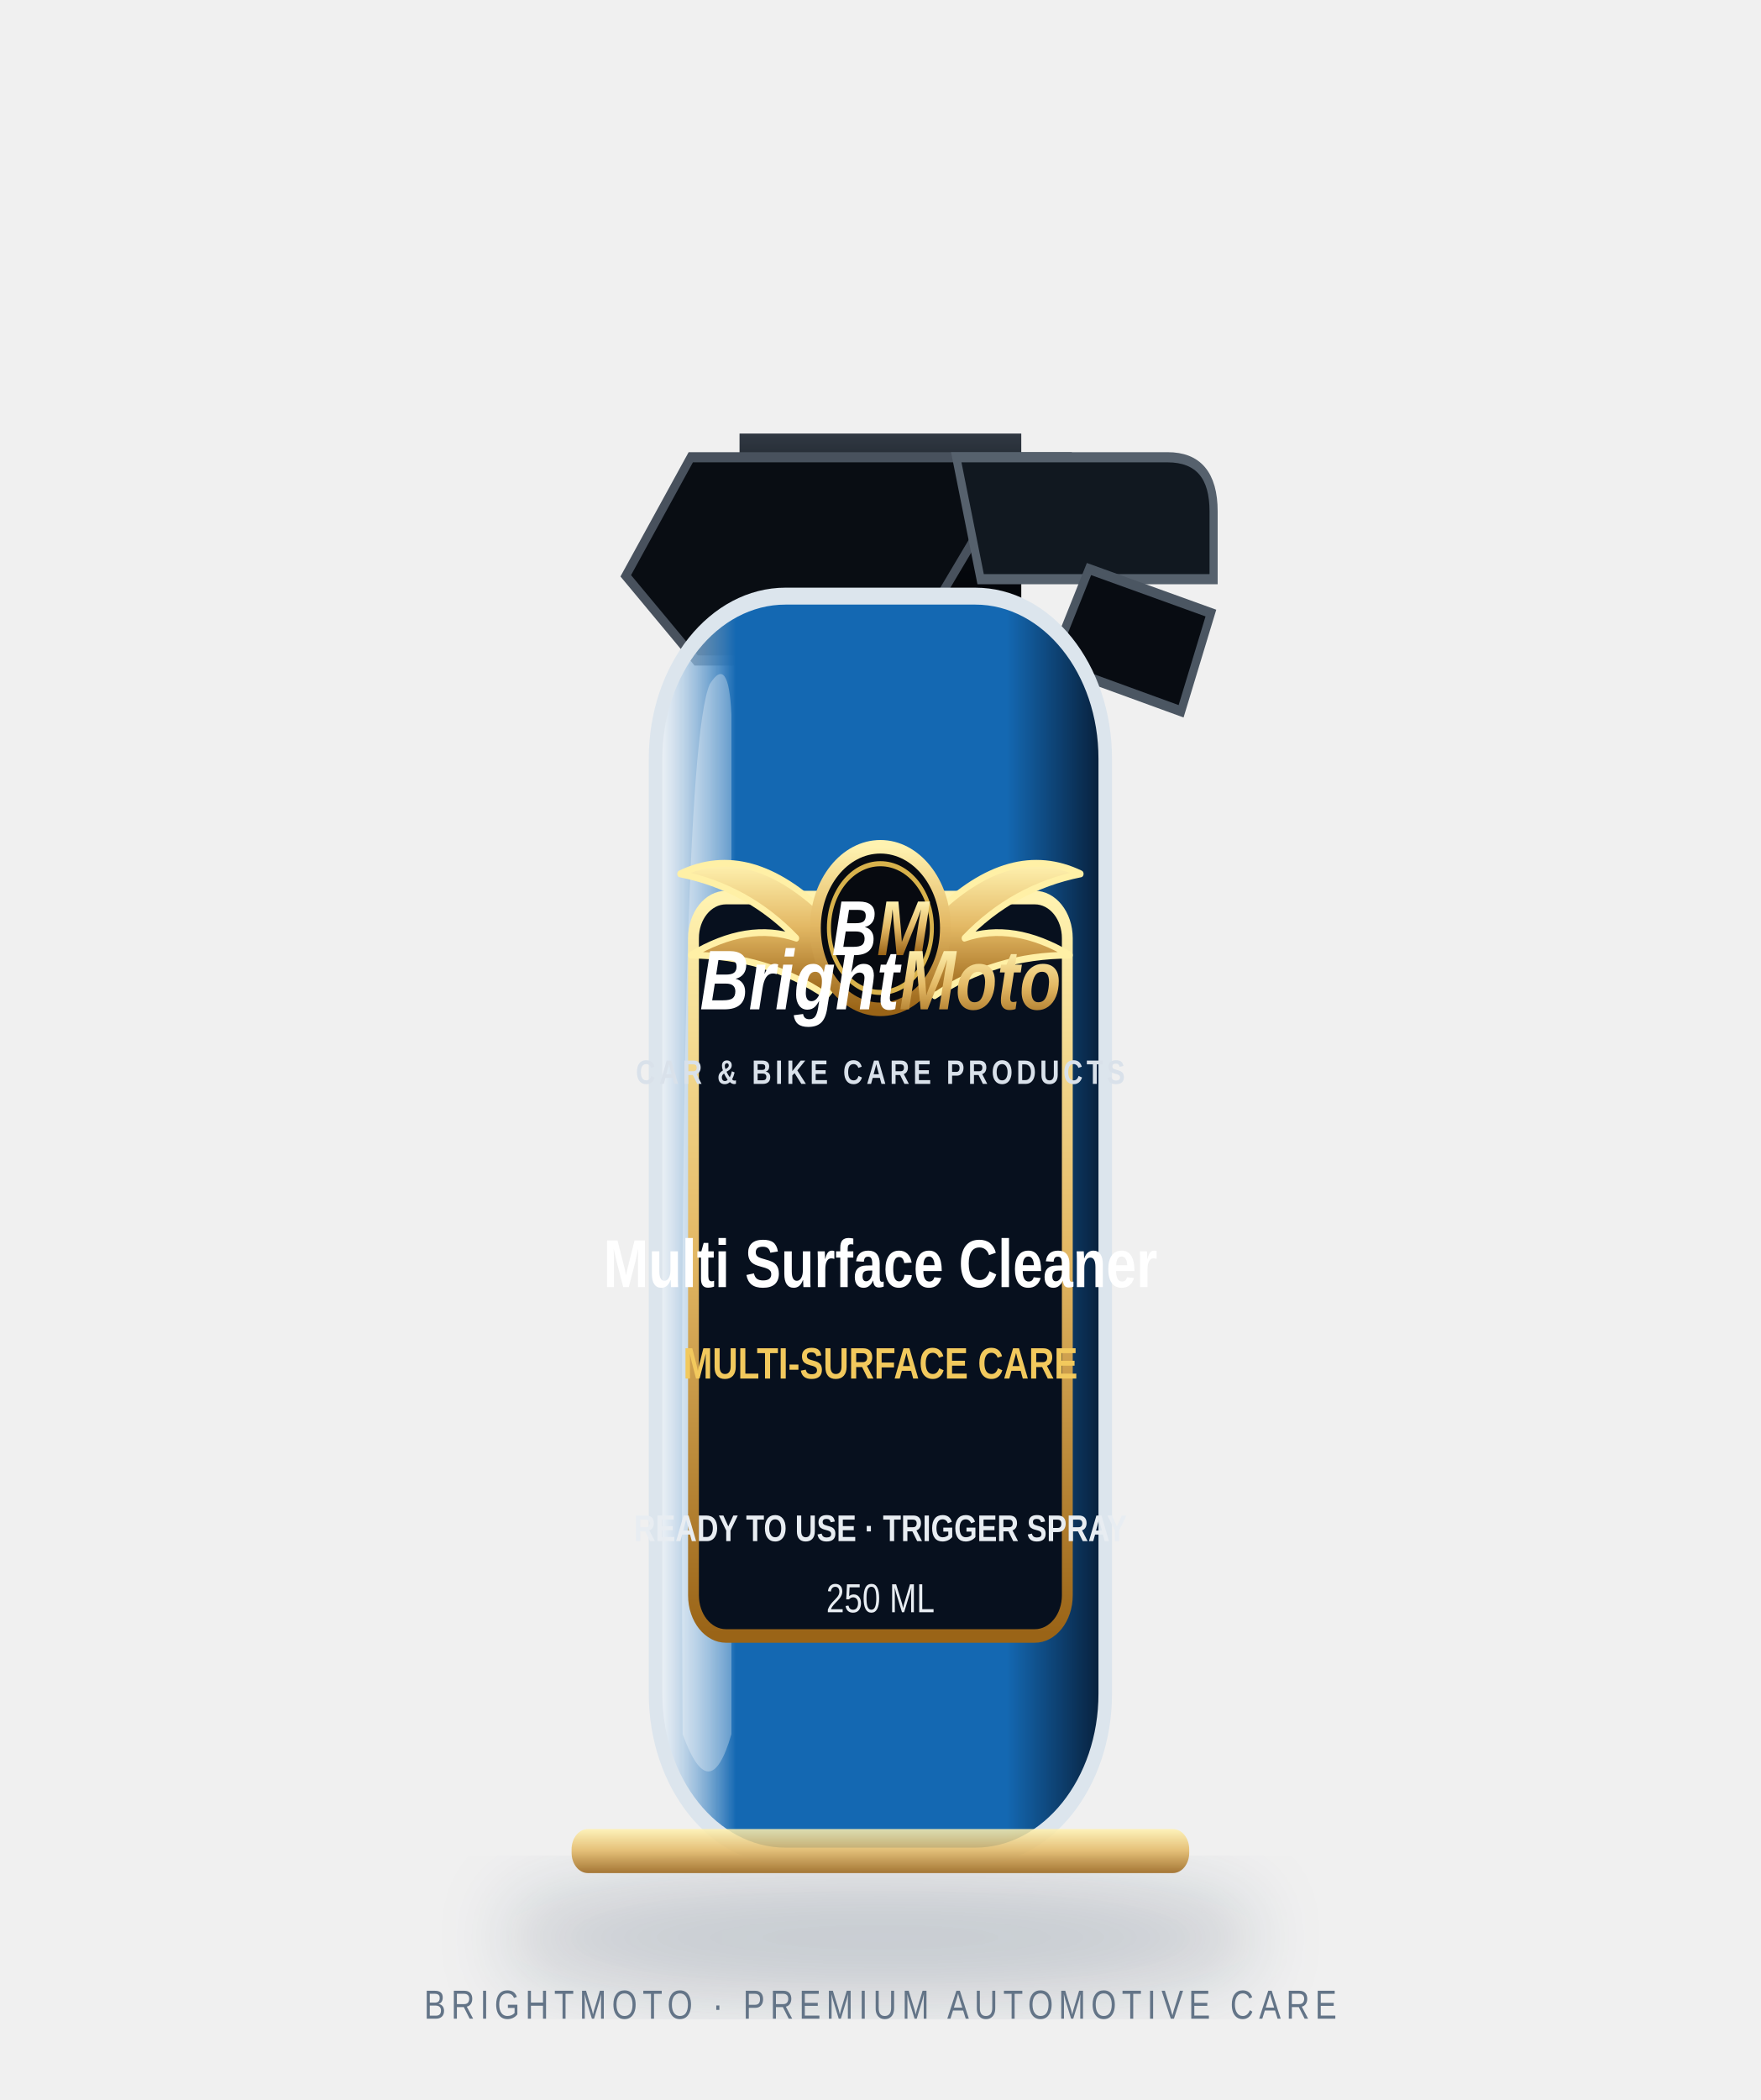
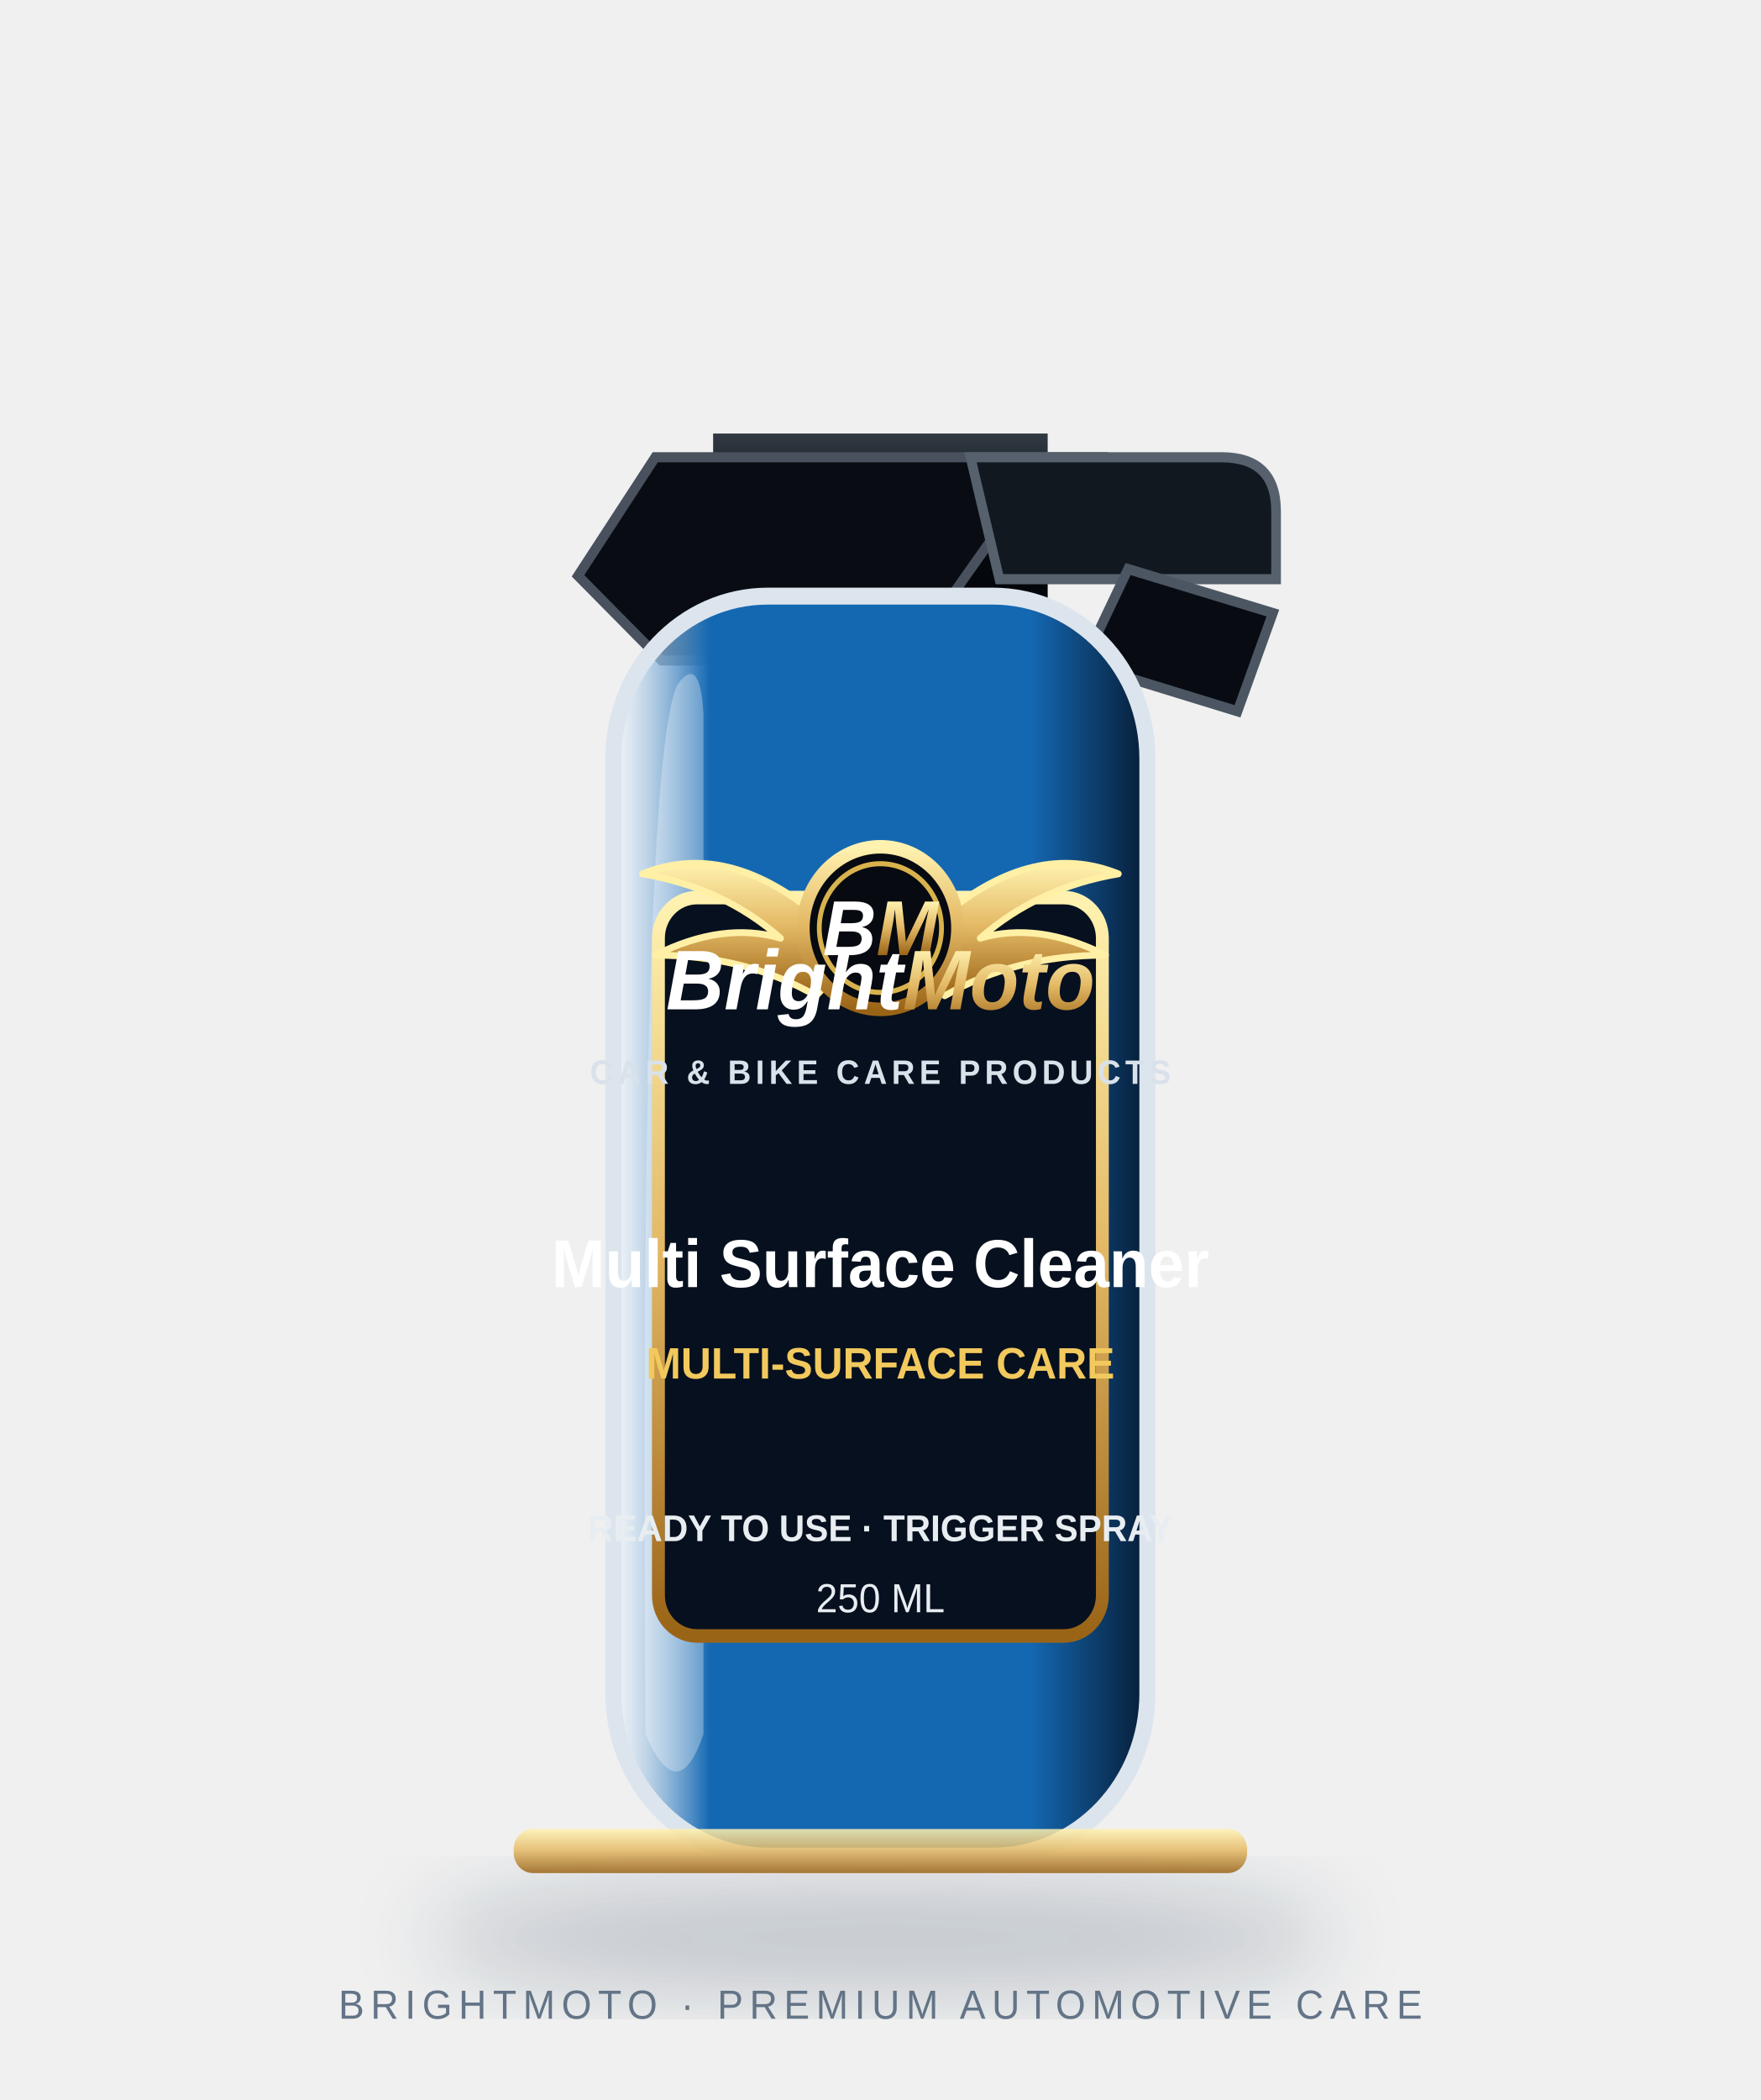
<svg xmlns="http://www.w3.org/2000/svg" viewBox="0 0 520 620" role="img" aria-label="BrightMoto Multi Surface Cleaner RTU trigger spray bottle product pack">
  <defs>
    <linearGradient id="can" x1="0" x2="1">
      <stop stop-color="#070a0f" />
      <stop offset=".18" stop-color="#343a43" />
      <stop offset=".42" stop-color="#080b10" />
      <stop offset=".78" stop-color="#20252d" />
      <stop offset="1" stop-color="#05070a" />
    </linearGradient>
    <linearGradient id="cap" x2="0" y2="1">
      <stop stop-color="#313943" />
      <stop offset=".5" stop-color="#080c12" />
      <stop offset="1" stop-color="#020408" />
    </linearGradient>
    <linearGradient id="gold" x2="0" y2="1">
      <stop stop-color="#fff2b0" />
      <stop offset=".48" stop-color="#e3b864" />
      <stop offset="1" stop-color="#9a6417" />
    </linearGradient>
    <linearGradient id="body" x2="1">
      <stop stop-color="#f9fcff" stop-opacity=".55" />
      <stop offset=".18" stop-color="#1468b2" />
      <stop offset=".78" stop-color="#1468b2" />
      <stop offset="1" stop-color="#071c35" />
    </linearGradient>
    <filter id="shadow">
      <feGaussianBlur stdDeviation="12" />
    </filter>
  </defs>
-   <g transform="translate(52 0) scale(.8 1)">
+   <g transform="translate(13 0) scale(.95 1)">
    <ellipse cx="260" cy="572" rx="142" ry="20" fill="#0a2745" opacity=".18" filter="url(#shadow)" />
    <path d="M208 128h104v52h-104z" fill="url(#cap)" />
    <path d="M190 135h140l28 25h-64l-26 35h-76l-26-25z" fill="#090d13" stroke="#48515d" stroke-width="3" />
    <path d="M288 135h78q17 0 17 16v20h-86z" fill="#111820" stroke="#56616d" stroke-width="3" />
    <path d="M337 168l45 13-11 29-48-14z" fill="#080c12" stroke="#4b5662" stroke-width="3" />
    <rect x="177" y="176" width="166" height="372" rx="48" fill="url(#body)" stroke="#dce5ed" stroke-width="5" />
    <path d="M197 202q-12 22 -10 310q10 22 18 0V211q-1 -18 -8 -9" fill="#fff" opacity=".3" />
    <rect x="191" y="265" width="138" height="218" rx="12" fill="#07101e" stroke="url(#gold)" stroke-width="4" />
    <g transform="translate(260 274)" stroke-linejoin="round">
      <path d="M-20 -4Q-48 -26 -74 -16Q-49 -12 -31 3Q-49 -2 -70 8Q-42 8 -20 20L-10 10Z M20 -4Q48 -26 74 -16Q49 -12 31 3Q49 -2 70 8Q42 8 20 20L10 10Z" fill="url(#gold)" stroke="#fff0a6" stroke-width="2" />
      <circle r="24" fill="#070a10" stroke="url(#gold)" stroke-width="4" />
      <circle r="19" fill="none" stroke="#d8b24c" stroke-width="1.5" />
      <text y="8" text-anchor="middle" font-family="Arial,sans-serif" font-size="23" font-weight="900" font-style="italic" fill="#fff">B<tspan fill="url(#gold)">M</tspan>
      </text>
    </g>
    <g text-anchor="middle" font-family="Arial,sans-serif">
      <text x="260" y="298" fill="#fff" font-size="25" font-weight="900" font-style="italic">Bright<tspan fill="url(#gold)">Moto</tspan>
      </text>
      <text x="260" y="320" fill="#d9e1ea" font-size="10" letter-spacing="1.4" font-weight="700">CAR &amp; BIKE CARE PRODUCTS</text>
      <path d="M205 338h110" stroke="url(#gold)" stroke-width="3" />
      <text x="260" y="380" fill="#fff" font-size="20" font-weight="900">Multi Surface Cleaner</text>
      <text x="260" y="407" fill="#f2c95d" font-size="13" font-weight="700">MULTI-SURFACE CARE</text>
      <text x="260" y="455" fill="#e8edf2" font-size="11" font-weight="600">READY TO USE · TRIGGER SPRAY</text>
      <text x="260" y="476" fill="#e8edf2" font-size="12">250 ML</text>
    </g>
    <rect x="146" y="540" width="228" height="13" rx="6" fill="url(#gold)" opacity=".85" />
    <text x="260" y="596" text-anchor="middle" font-family="Arial,sans-serif" font-size="12" fill="#637487" letter-spacing="2">BRIGHTMOTO · PREMIUM AUTOMOTIVE CARE</text>
  </g>
</svg>
